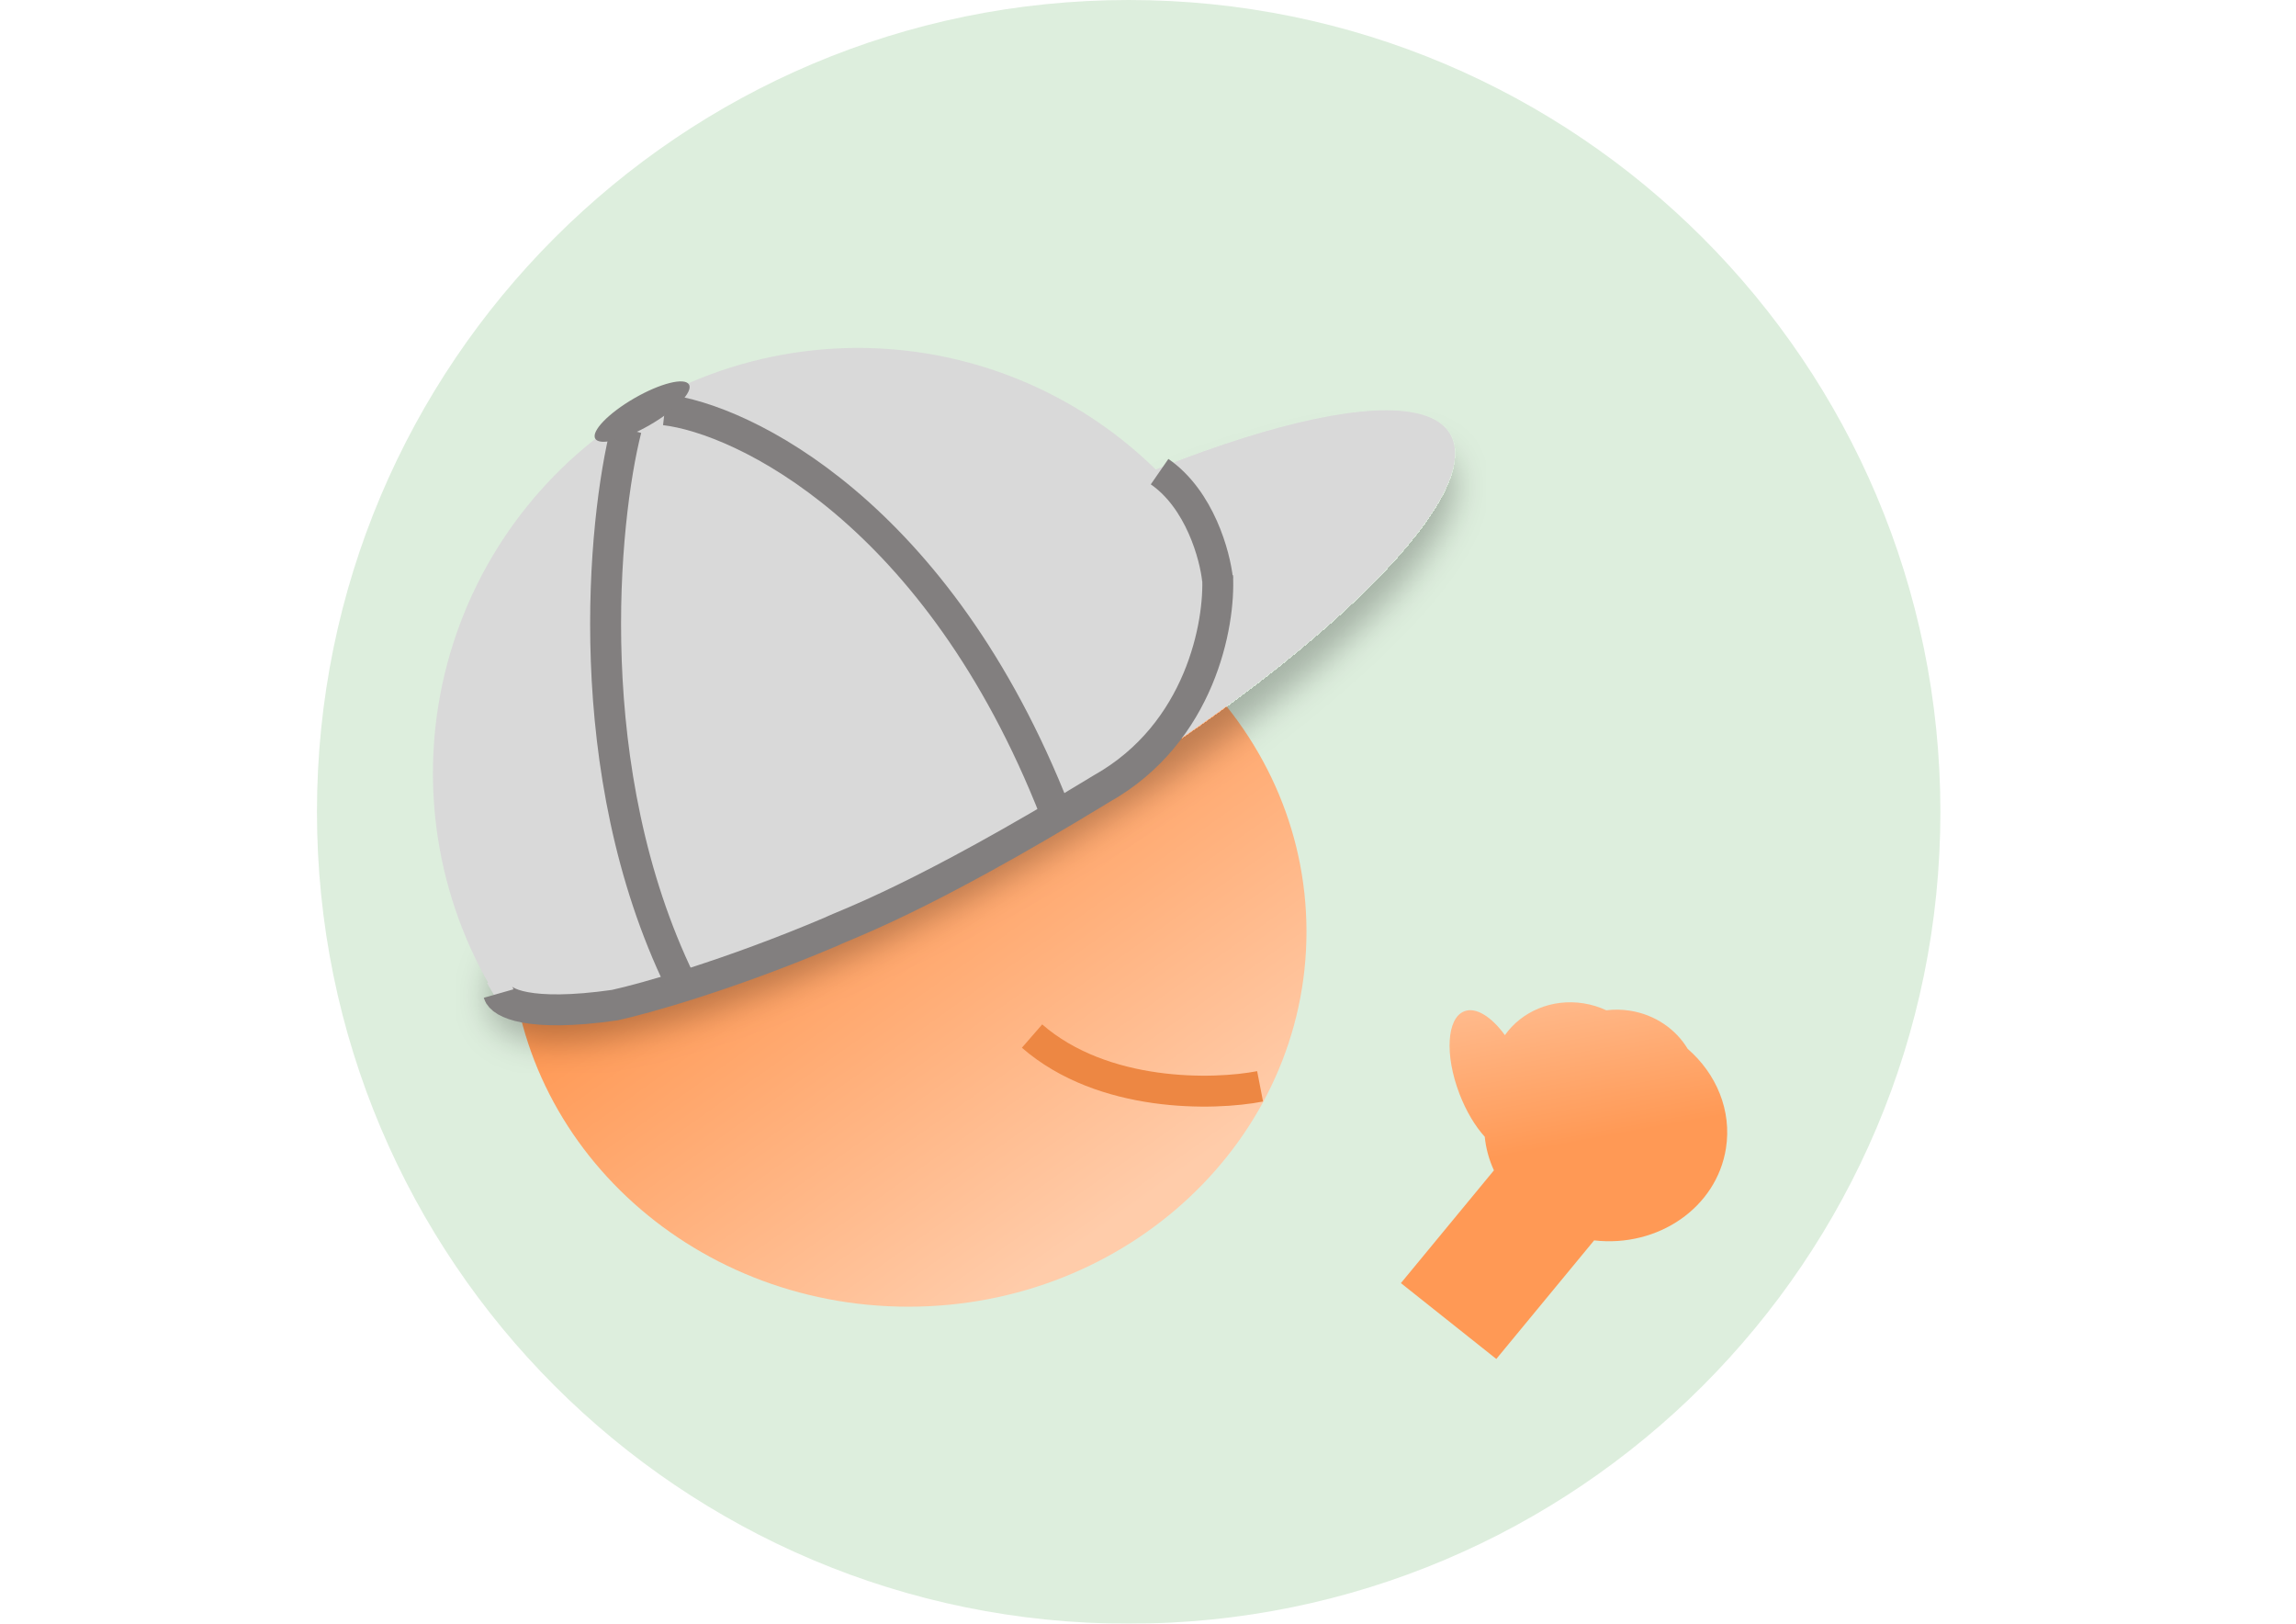
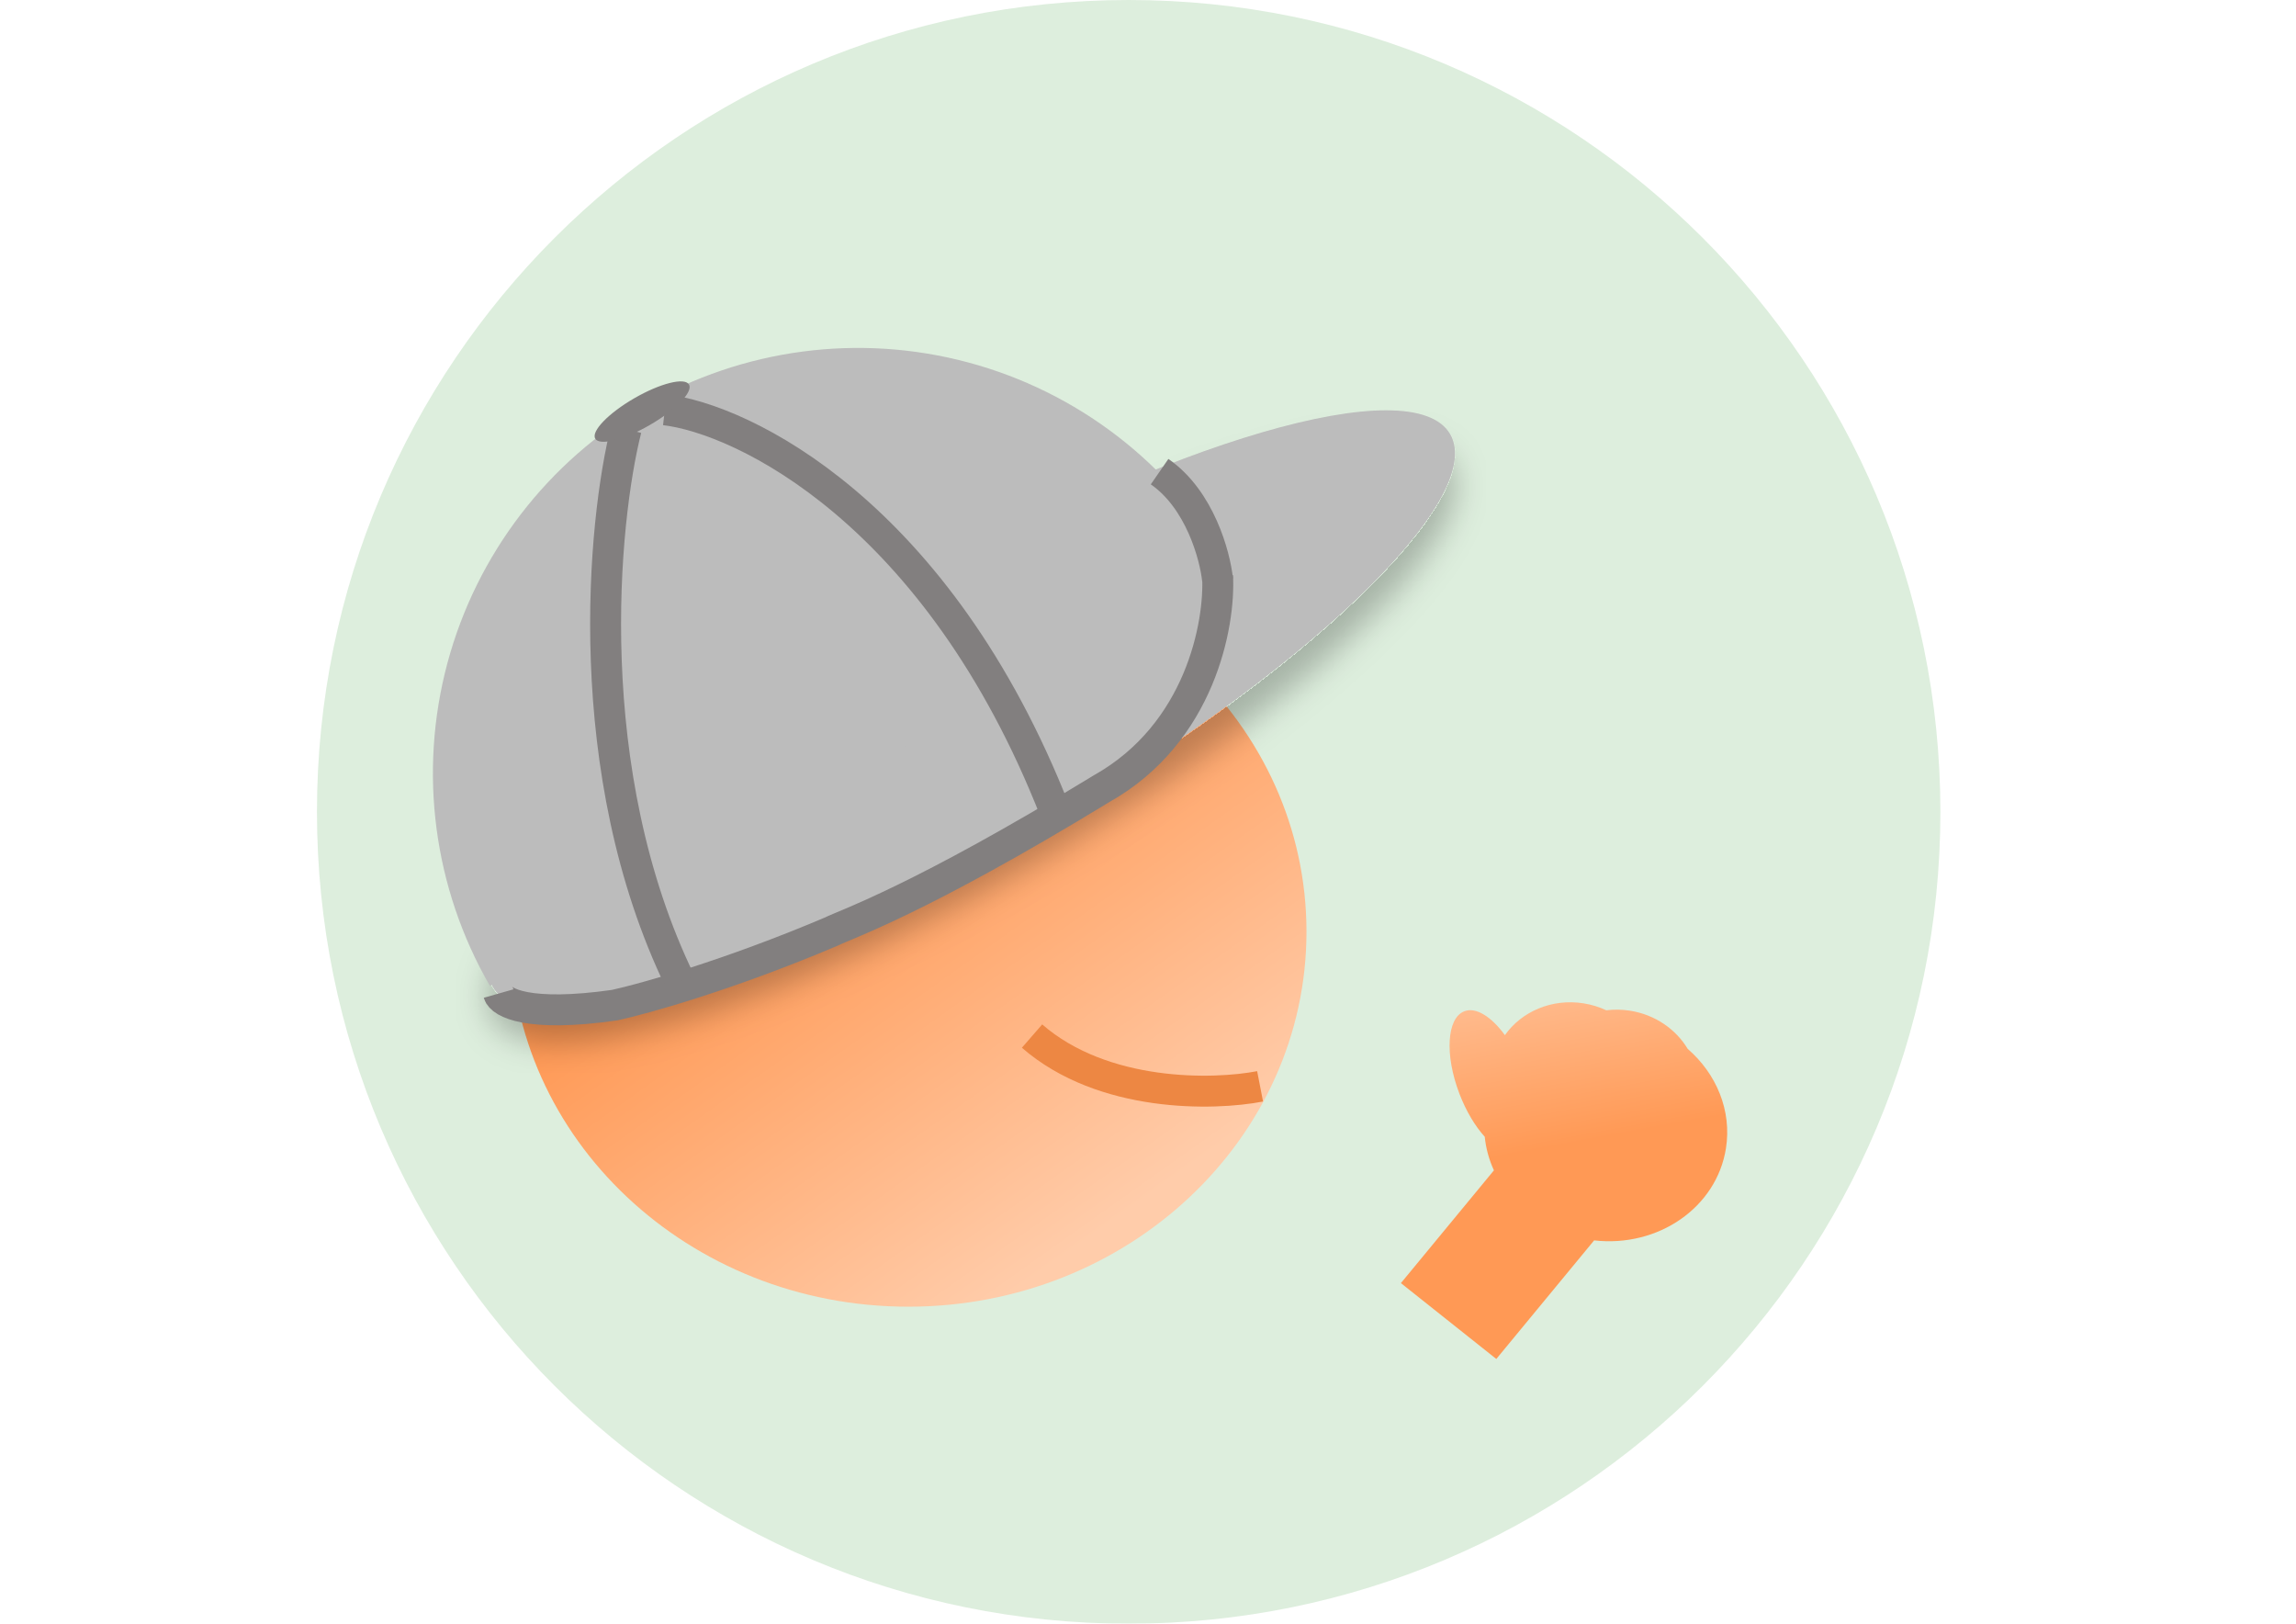
<svg xmlns="http://www.w3.org/2000/svg" width="297" height="210" viewBox="0 0 297 210" fill="none">
  <mask id="mask0_9_2" style="mask-type:alpha" maskUnits="userSpaceOnUse" x="41" y="0" width="210" height="210">
    <circle cx="146" cy="105" r="105" fill="#DDEEDD" />
  </mask>
  <g mask="url(#mask0_9_2)">
    <rect width="297" height="210" fill="#DDEEDD" />
    <ellipse cx="117.5" cy="120.5" rx="51.5" ry="48.5" fill="url(#paint0_linear_9_2)" />
    <path d="M163 140.5C157 141.667 142.7 142 133.5 134" stroke="#ED8743" stroke-width="4" />
    <g filter="url(#filter0_d_9_2)">
-       <ellipse cx="125.671" cy="91.905" rx="71.5" ry="17.5" transform="rotate(-30 125.671 91.9054)" fill="#D9D9D9" />
+       <ellipse cx="125.671" cy="91.905" rx="71.5" ry="17.5" transform="rotate(-30 125.671 91.9054)" fill="#BCBCBC" />
    </g>
-     <path d="M158.631 72.5C151.338 59.867 139.325 50.65 125.235 46.874C111.145 43.099 96.133 45.075 83.5 52.369C70.867 59.662 61.65 71.675 57.874 85.765C54.099 99.855 56.075 114.867 63.369 127.5L111 100L158.631 72.5Z" fill="#D9D9D9" />
-     <path d="M63.5 128L157.5 73.5" stroke="#D9D9D9" stroke-width="2" />
+     <path d="M158.631 72.5C151.338 59.867 139.325 50.65 125.235 46.874C111.145 43.099 96.133 45.075 83.5 52.369C70.867 59.662 61.65 71.675 57.874 85.765C54.099 99.855 56.075 114.867 63.369 127.5L111 100L158.631 72.5Z" fill="#BCBCBC" />
    <path d="M157.5 74.5C157.833 80.667 155.3 94.8 142.5 102C118.9 116.4 109.5 119.5 107.5 120.5C94.3 126.1 83.333 129.167 79.5 130C68.3 131.6 64.833 129.667 64.5 128.5" stroke="#827F7F" stroke-width="4" />
    <path d="M157.5 75C157.167 71.833 155.2 64.6 150 61" stroke="#827F7F" stroke-width="4" />
    <path d="M86 53C96 54.167 121.3 66.2 136.5 105" stroke="#827F7F" stroke-width="4" />
    <path d="M81 55.5C78 67.333 74.8 99.8 88 127" stroke="#827F7F" stroke-width="4" />
    <ellipse cx="83.062" cy="53.232" rx="7" ry="2" transform="rotate(-30 83.0622 53.2321)" fill="#827F7F" />
    <path fill-rule="evenodd" clip-rule="evenodd" d="M192.06 147.023C190.83 145.668 189.661 143.741 188.792 141.478C186.862 136.45 187.143 131.665 189.419 130.792C190.925 130.214 192.926 131.491 194.667 133.878C196.814 130.838 200.725 129.113 204.841 129.765C205.888 129.931 206.875 130.239 207.783 130.665C208.779 130.541 209.813 130.553 210.861 130.719C214.118 131.234 216.793 133.126 218.314 135.655C222.021 138.872 224.037 143.625 223.26 148.529C222.05 156.171 214.504 161.369 206.208 160.425L193.555 175.76L181.214 165.95L193.246 151.367C192.618 149.997 192.211 148.534 192.06 147.023Z" fill="url(#paint1_linear_9_2)" />
  </g>
  <defs>
    <filter id="filter0_d_9_2" x="59.127" y="53.066" width="133.088" height="85.68" filterUnits="userSpaceOnUse" color-interpolation-filters="sRGB">
      <feFlood flood-opacity="0" result="BackgroundImageFix" />
      <feColorMatrix in="SourceAlpha" type="matrix" values="0 0 0 0 0 0 0 0 0 0 0 0 0 0 0 0 0 0 127 0" result="hardAlpha" />
      <feOffset dy="4" />
      <feGaussianBlur stdDeviation="2" />
      <feComposite in2="hardAlpha" operator="out" />
      <feColorMatrix type="matrix" values="0 0 0 0 0 0 0 0 0 0 0 0 0 0 0 0 0 0 0.25 0" />
      <feBlend mode="normal" in2="BackgroundImageFix" result="effect1_dropShadow_9_2" />
      <feBlend mode="normal" in="SourceGraphic" in2="effect1_dropShadow_9_2" result="shape" />
    </filter>
    <linearGradient id="paint0_linear_9_2" x1="156.343" y1="149.271" x2="120.42" y2="98.697" gradientUnits="userSpaceOnUse">
      <stop stop-color="#FFCCAA" />
      <stop offset="1" stop-color="#FF9955" />
    </linearGradient>
    <linearGradient id="paint1_linear_9_2" x1="193.427" y1="119.359" x2="198.864" y2="148.72" gradientUnits="userSpaceOnUse">
      <stop stop-color="#FFCCAA" />
      <stop offset="1" stop-color="#FF9955" />
    </linearGradient>
  </defs>
</svg>
